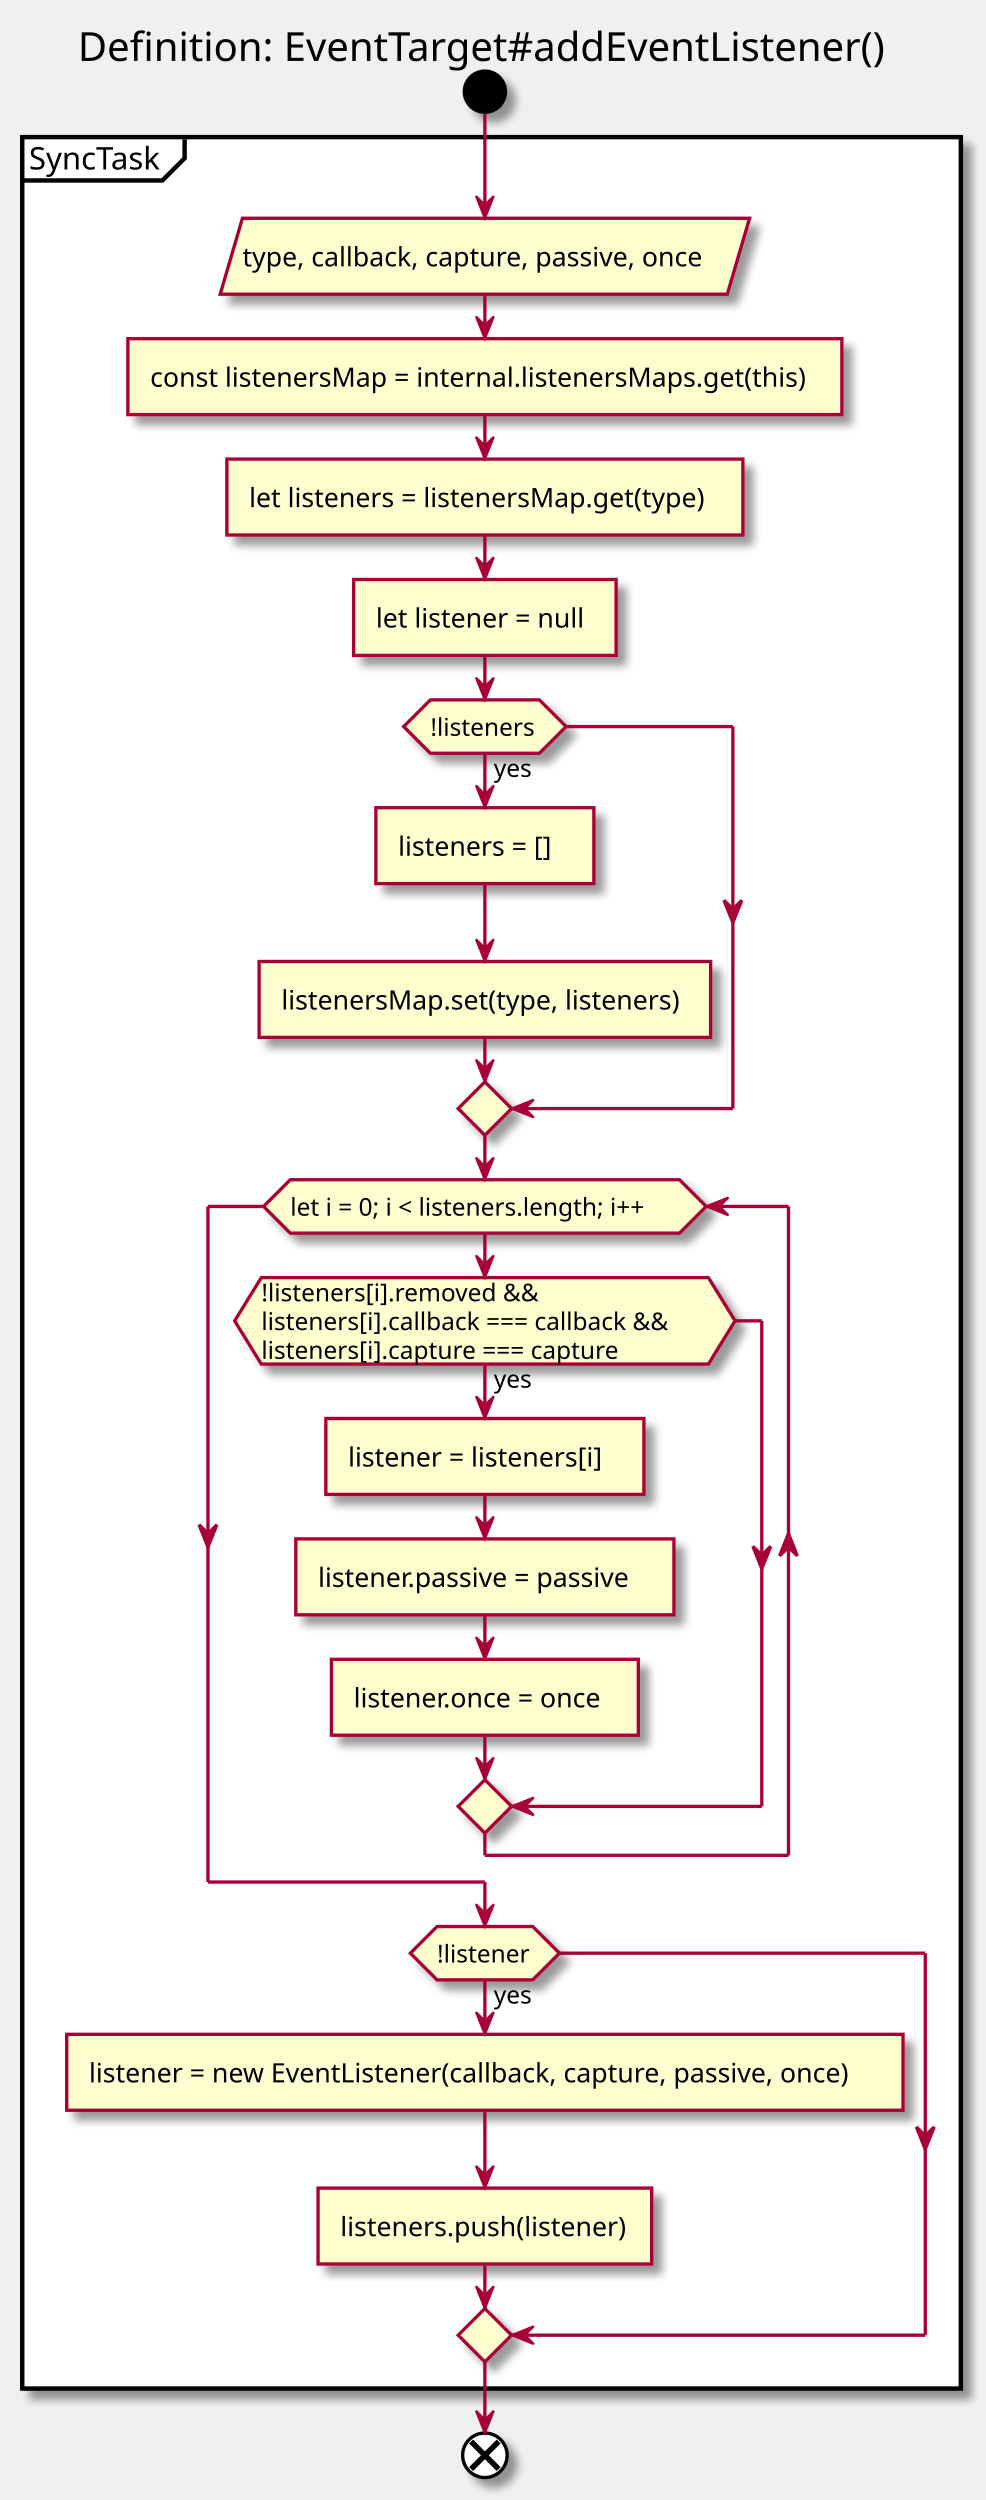
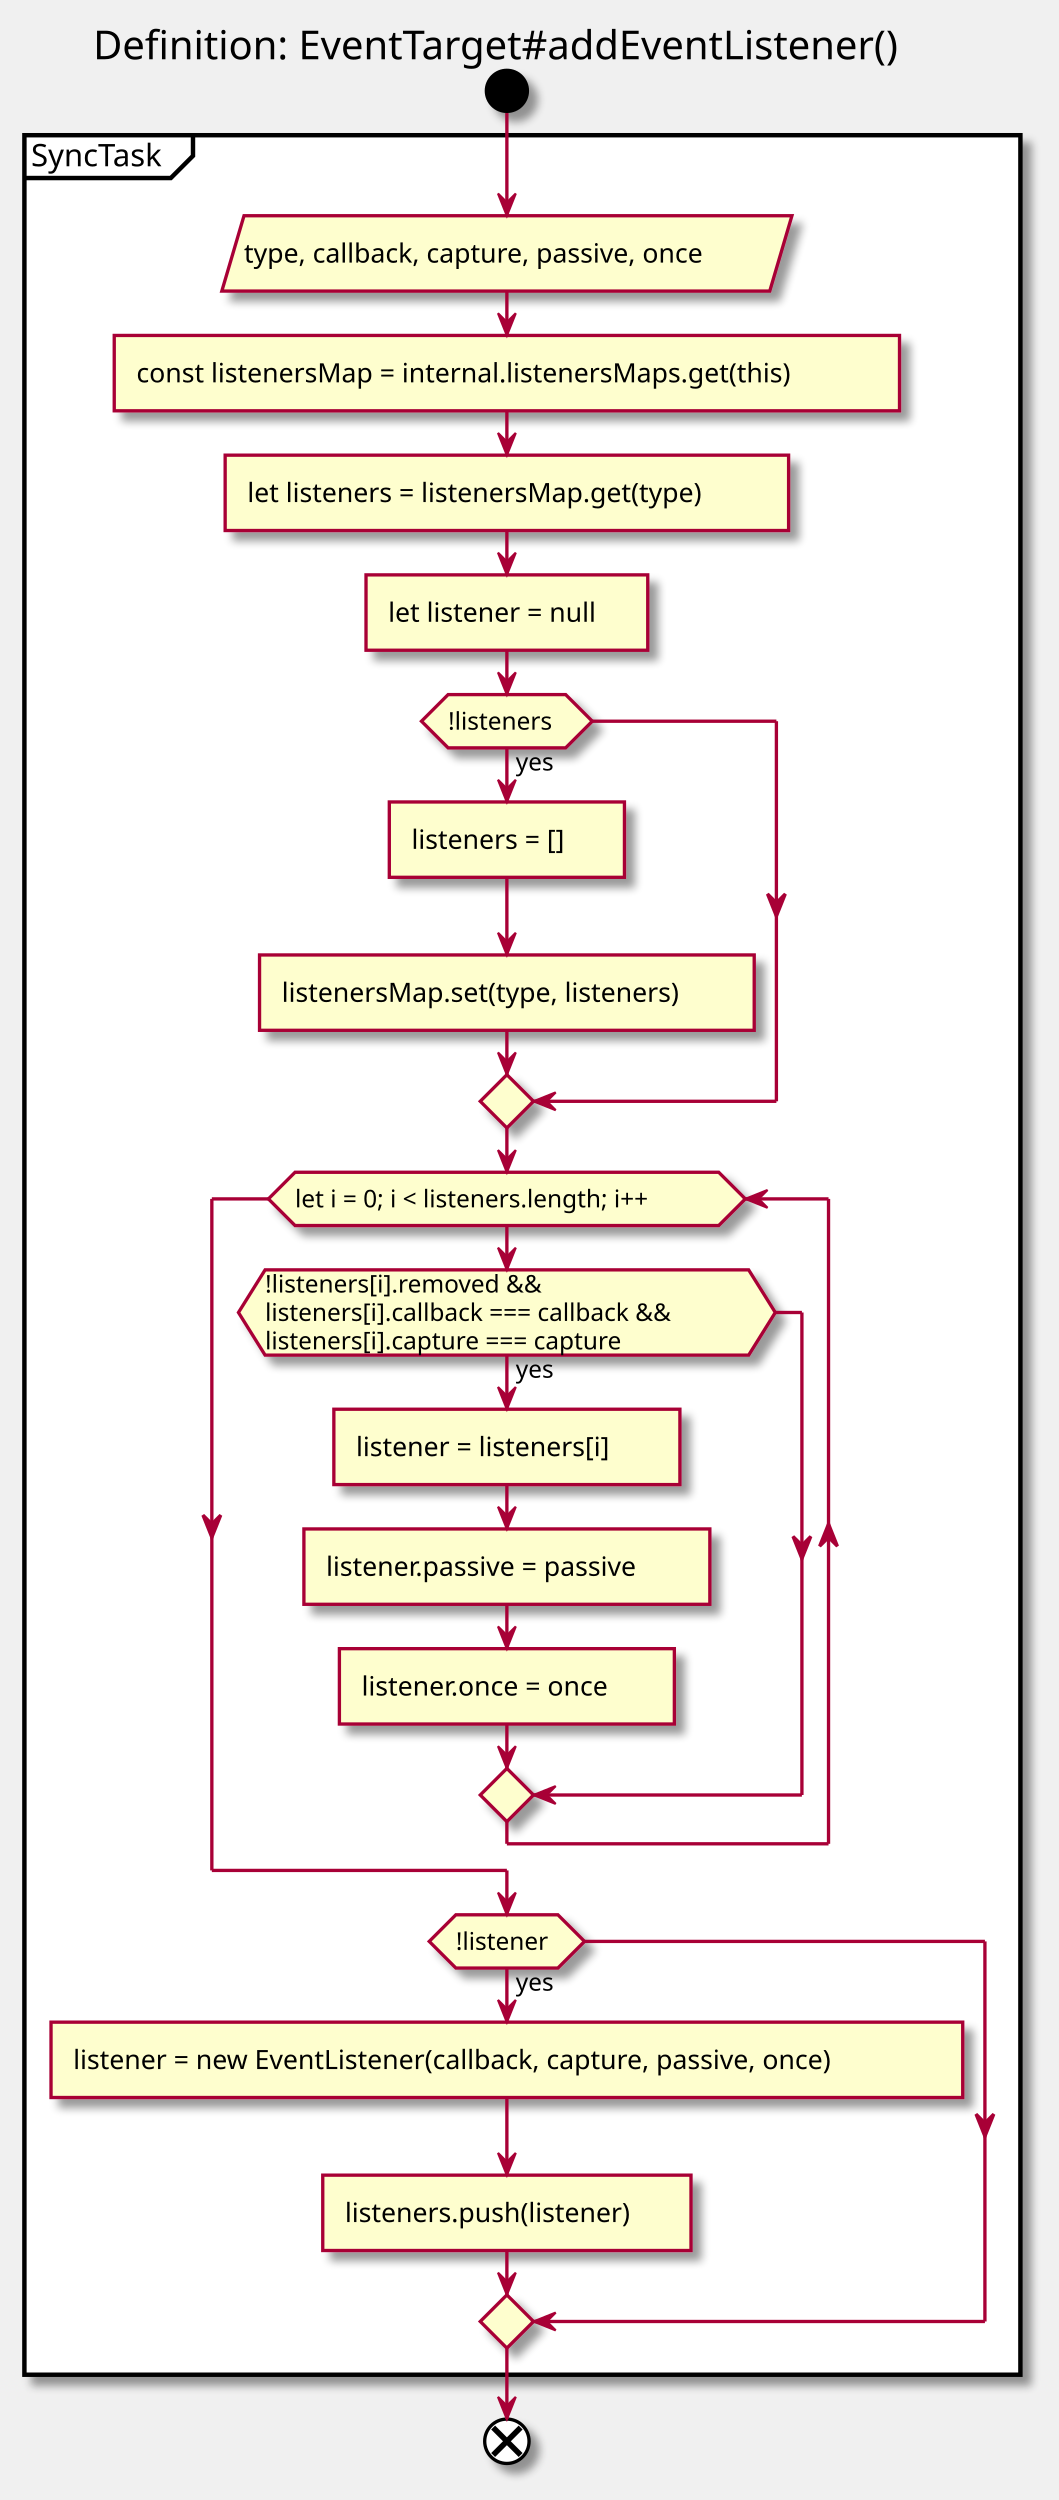
- <svg xmlns="http://www.w3.org/2000/svg" contentScriptType="application/ecmascript" contentStyleType="text/css" height="1124px" preserveAspectRatio="none" style="width:443px;height:1124px;" version="1.1" viewBox="0 0 443 1124" width="443px" zoomAndPan="magnify">
+ <svg xmlns="http://www.w3.org/2000/svg" contentScriptType="application/ecmascript" contentStyleType="text/css" height="1127px" preserveAspectRatio="none" style="width:477px;height:1127px;" version="1.1" viewBox="0 0 477 1127" width="477px" zoomAndPan="magnify">
  <defs>
    <filter height="300%" id="f1iw4u61mz3ce" width="300%" x="-1" y="-1">
      <feGaussianBlur result="blurOut" stdDeviation="2.0" />
      <feColorMatrix in="blurOut" result="blurOut2" type="matrix" values="0 0 0 0 0 0 0 0 0 0 0 0 0 0 0 0 0 0 .4 0" />
      <feOffset dx="4.0" dy="4.0" in="blurOut2" result="blurOut3" />
      <feBlend in="SourceGraphic" in2="blurOut3" mode="normal" />
    </filter>
  </defs>
  <g>
-     <text fill="#000000" font-family="sans-serif" font-size="18" lengthAdjust="spacingAndGlyphs" textLength="371" x="35" y="27.402">Definition: EventTarget#addEventListener()</text>
-     <ellipse cx="218" cy="41.199" fill="#000000" filter="url(#f1iw4u61mz3ce)" rx="10" ry="10" style="stroke: none; stroke-width: 1.0;" />
-     <rect fill="#FFFFFF" filter="url(#f1iw4u61mz3ce)" height="1012.247" style="stroke: #000000; stroke-width: 2.0;" width="422" x="10" y="61.652" />
-     <path d="M83,62.652 L83,71.141 L73,81.141 L10,81.141 " fill="none" style="stroke: #000000; stroke-width: 2.0;" />
-     <text fill="#000000" font-family="sans-serif" font-size="14" lengthAdjust="spacingAndGlyphs" textLength="63" x="13" y="76.188">SyncTask</text>
-     <polygon fill="#FEFECE" filter="url(#f1iw4u61mz3ce)" points="109,98.141,337,98.141,327,132.273,99,132.273" style="stroke: #A80036; stroke-width: 1.5;" />
-     <text fill="#000000" font-family="sans-serif" font-size="12" lengthAdjust="spacingAndGlyphs" textLength="218" x="109" y="119.742">type, callback, capture, passive, once</text>
-     <rect fill="#FEFECE" filter="url(#f1iw4u61mz3ce)" height="34.133" style="stroke: #A80036; stroke-width: 1.5;" width="321" x="57.5" y="152.273" />
-     <text fill="#000000" font-family="sans-serif" font-size="12" lengthAdjust="spacingAndGlyphs" textLength="301" x="67.5" y="173.875">const listenersMap = internal.listenersMaps.get(this)</text>
-     <rect fill="#FEFECE" filter="url(#f1iw4u61mz3ce)" height="34.133" style="stroke: #A80036; stroke-width: 1.5;" width="232" x="102" y="206.406" />
-     <text fill="#000000" font-family="sans-serif" font-size="12" lengthAdjust="spacingAndGlyphs" textLength="212" x="112" y="228.008">let listeners = listenersMap.get(type)</text>
-     <rect fill="#FEFECE" filter="url(#f1iw4u61mz3ce)" height="34.133" style="stroke: #A80036; stroke-width: 1.5;" width="118" x="159" y="260.539" />
-     <text fill="#000000" font-family="sans-serif" font-size="12" lengthAdjust="spacingAndGlyphs" textLength="98" x="169" y="282.141">let listener = null</text>
-     <rect fill="#FEFECE" filter="url(#f1iw4u61mz3ce)" height="34.133" style="stroke: #A80036; stroke-width: 1.5;" width="98" x="169" y="363.149" />
-     <text fill="#000000" font-family="sans-serif" font-size="12" lengthAdjust="spacingAndGlyphs" textLength="74" x="179" y="384.751">listeners = []</text>
-     <rect fill="#FEFECE" filter="url(#f1iw4u61mz3ce)" height="34.133" style="stroke: #A80036; stroke-width: 1.5;" width="203" x="116.5" y="432.282" />
-     <text fill="#000000" font-family="sans-serif" font-size="12" lengthAdjust="spacingAndGlyphs" textLength="183" x="126.5" y="453.884">listenersMap.set(type, listeners)</text>
-     <polygon fill="#FEFECE" filter="url(#f1iw4u61mz3ce)" points="193.5,314.672,242.5,314.672,254.5,326.672,242.5,338.672,193.5,338.672,181.5,326.672,193.5,314.672" style="stroke: #A80036; stroke-width: 1.5;" />
-     <text fill="#000000" font-family="sans-serif" font-size="11" lengthAdjust="spacingAndGlyphs" textLength="18" x="222" y="349.307">yes</text>
-     <text fill="#000000" font-family="sans-serif" font-size="11" lengthAdjust="spacingAndGlyphs" textLength="49" x="193.5" y="330.829">!listeners</text>
-     <polygon fill="#FEFECE" filter="url(#f1iw4u61mz3ce)" points="218,486.415,230,498.415,218,510.415,206,498.415,218,486.415" style="stroke: #A80036; stroke-width: 1.5;" />
-     <rect fill="#FEFECE" filter="url(#f1iw4u61mz3ce)" height="34.133" style="stroke: #A80036; stroke-width: 1.5;" width="143" x="146.5" y="637.758" />
-     <text fill="#000000" font-family="sans-serif" font-size="12" lengthAdjust="spacingAndGlyphs" textLength="119" x="156.5" y="659.359">listener = listeners[i]</text>
-     <rect fill="#FEFECE" filter="url(#f1iw4u61mz3ce)" height="34.133" style="stroke: #A80036; stroke-width: 1.5;" width="170" x="133" y="691.891" />
-     <text fill="#000000" font-family="sans-serif" font-size="12" lengthAdjust="spacingAndGlyphs" textLength="150" x="143" y="713.492">listener.passive = passive</text>
-     <rect fill="#FEFECE" filter="url(#f1iw4u61mz3ce)" height="34.133" style="stroke: #A80036; stroke-width: 1.5;" width="138" x="149" y="746.023" />
-     <text fill="#000000" font-family="sans-serif" font-size="12" lengthAdjust="spacingAndGlyphs" textLength="118" x="159" y="767.625">listener.once = once</text>
-     <polygon fill="#FEFECE" filter="url(#f1iw4u61mz3ce)" points="117.5,574.415,318.5,574.415,330.5,593.848,318.5,613.28,117.5,613.28,105.5,593.848,117.5,574.415" style="stroke: #A80036; stroke-width: 1.5;" />
-     <text fill="#000000" font-family="sans-serif" font-size="11" lengthAdjust="spacingAndGlyphs" textLength="18" x="222" y="623.915">yes</text>
-     <text fill="#000000" font-family="sans-serif" font-size="11" lengthAdjust="spacingAndGlyphs" textLength="129" x="117.5" y="585.05">!listeners[i].removed &amp;&amp;</text>
-     <text fill="#000000" font-family="sans-serif" font-size="11" lengthAdjust="spacingAndGlyphs" textLength="198" x="117.5" y="598.005">listeners[i].callback === callback &amp;&amp;</text>
-     <text fill="#000000" font-family="sans-serif" font-size="11" lengthAdjust="spacingAndGlyphs" textLength="175" x="117.5" y="610.96">listeners[i].capture === capture</text>
-     <polygon fill="#FEFECE" filter="url(#f1iw4u61mz3ce)" points="218,800.156,230,812.156,218,824.156,206,812.156,218,800.156" style="stroke: #A80036; stroke-width: 1.5;" />
-     <polygon fill="#FEFECE" filter="url(#f1iw4u61mz3ce)" points="130.5,530.415,305.5,530.415,317.5,542.415,305.5,554.415,130.5,554.415,118.5,542.415,130.5,530.415" style="stroke: #A80036; stroke-width: 1.5;" />
-     <text fill="#000000" font-family="sans-serif" font-size="11" lengthAdjust="spacingAndGlyphs" textLength="175" x="130.5" y="546.572">let i = 0; i &lt; listeners.length; i++</text>
-     <rect fill="#FEFECE" filter="url(#f1iw4u61mz3ce)" height="34.133" style="stroke: #A80036; stroke-width: 1.5;" width="376" x="30" y="914.634" />
-     <text fill="#000000" font-family="sans-serif" font-size="12" lengthAdjust="spacingAndGlyphs" textLength="356" x="40" y="936.235">listener = new EventListener(callback, capture, passive, once)</text>
-     <rect fill="#FEFECE" filter="url(#f1iw4u61mz3ce)" height="34.133" style="stroke: #A80036; stroke-width: 1.5;" width="150" x="143" y="983.767" />
-     <text fill="#000000" font-family="sans-serif" font-size="12" lengthAdjust="spacingAndGlyphs" textLength="130" x="153" y="1005.368">listeners.push(listener)</text>
-     <polygon fill="#FEFECE" filter="url(#f1iw4u61mz3ce)" points="196.5,866.156,239.5,866.156,251.5,878.156,239.5,890.156,196.5,890.156,184.5,878.156,196.5,866.156" style="stroke: #A80036; stroke-width: 1.5;" />
-     <text fill="#000000" font-family="sans-serif" font-size="11" lengthAdjust="spacingAndGlyphs" textLength="18" x="222" y="900.791">yes</text>
-     <text fill="#000000" font-family="sans-serif" font-size="11" lengthAdjust="spacingAndGlyphs" textLength="43" x="196.5" y="882.313">!listener</text>
-     <polygon fill="#FEFECE" filter="url(#f1iw4u61mz3ce)" points="218,1037.899,230,1049.899,218,1061.899,206,1049.899,218,1037.899" style="stroke: #A80036; stroke-width: 1.5;" />
-     <ellipse cx="218" cy="1103.899" fill="#FFFFFF" filter="url(#f1iw4u61mz3ce)" rx="10" ry="10" style="stroke: #000000; stroke-width: 1.5;" />
-     <line style="stroke: #000000; stroke-width: 2.5;" x1="211.813" x2="224.187" y1="1097.712" y2="1110.087" />
-     <line style="stroke: #000000; stroke-width: 2.5;" x1="224.187" x2="211.813" y1="1097.712" y2="1110.087" />
-     <line style="stroke: #A80036; stroke-width: 1.5;" x1="218" x2="218" y1="132.273" y2="152.273" />
-     <polygon fill="#A80036" points="214,142.273,218,152.273,222,142.273,218,146.273" style="stroke: #A80036; stroke-width: 1.0;" />
-     <line style="stroke: #A80036; stroke-width: 1.5;" x1="218" x2="218" y1="186.406" y2="206.406" />
-     <polygon fill="#A80036" points="214,196.406,218,206.406,222,196.406,218,200.406" style="stroke: #A80036; stroke-width: 1.0;" />
-     <line style="stroke: #A80036; stroke-width: 1.5;" x1="218" x2="218" y1="240.539" y2="260.539" />
-     <polygon fill="#A80036" points="214,250.539,218,260.539,222,250.539,218,254.539" style="stroke: #A80036; stroke-width: 1.0;" />
-     <line style="stroke: #A80036; stroke-width: 1.5;" x1="218" x2="218" y1="397.282" y2="432.282" />
-     <polygon fill="#A80036" points="214,422.282,218,432.282,222,422.282,218,426.282" style="stroke: #A80036; stroke-width: 1.0;" />
-     <line style="stroke: #A80036; stroke-width: 1.5;" x1="218" x2="218" y1="338.672" y2="363.149" />
-     <polygon fill="#A80036" points="214,353.149,218,363.149,222,353.149,218,357.149" style="stroke: #A80036; stroke-width: 1.0;" />
-     <line style="stroke: #A80036; stroke-width: 1.5;" x1="254.5" x2="329.5" y1="326.672" y2="326.672" />
-     <polygon fill="#A80036" points="325.5,404.782,329.5,414.782,333.5,404.782,329.5,408.782" style="stroke: #A80036; stroke-width: 1.5;" />
-     <line style="stroke: #A80036; stroke-width: 1.5;" x1="329.5" x2="329.5" y1="326.672" y2="498.415" />
-     <line style="stroke: #A80036; stroke-width: 1.5;" x1="329.5" x2="230" y1="498.415" y2="498.415" />
-     <polygon fill="#A80036" points="240,494.415,230,498.415,240,502.415,236,498.415" style="stroke: #A80036; stroke-width: 1.0;" />
-     <line style="stroke: #A80036; stroke-width: 1.5;" x1="218" x2="218" y1="466.415" y2="486.415" />
-     <polygon fill="#A80036" points="214,476.415,218,486.415,222,476.415,218,480.415" style="stroke: #A80036; stroke-width: 1.0;" />
-     <line style="stroke: #A80036; stroke-width: 1.5;" x1="218" x2="218" y1="294.672" y2="314.672" />
-     <polygon fill="#A80036" points="214,304.672,218,314.672,222,304.672,218,308.672" style="stroke: #A80036; stroke-width: 1.0;" />
-     <line style="stroke: #A80036; stroke-width: 1.5;" x1="218" x2="218" y1="671.891" y2="691.891" />
-     <polygon fill="#A80036" points="214,681.891,218,691.891,222,681.891,218,685.891" style="stroke: #A80036; stroke-width: 1.0;" />
-     <line style="stroke: #A80036; stroke-width: 1.5;" x1="218" x2="218" y1="726.023" y2="746.023" />
-     <polygon fill="#A80036" points="214,736.023,218,746.023,222,736.023,218,740.023" style="stroke: #A80036; stroke-width: 1.0;" />
-     <line style="stroke: #A80036; stroke-width: 1.5;" x1="218" x2="218" y1="613.28" y2="637.758" />
-     <polygon fill="#A80036" points="214,627.758,218,637.758,222,627.758,218,631.758" style="stroke: #A80036; stroke-width: 1.0;" />
-     <line style="stroke: #A80036; stroke-width: 1.5;" x1="330.5" x2="342.5" y1="593.848" y2="593.848" />
-     <polygon fill="#A80036" points="338.5,695.241,342.5,705.241,346.5,695.241,342.5,699.241" style="stroke: #A80036; stroke-width: 1.5;" />
-     <line style="stroke: #A80036; stroke-width: 1.5;" x1="342.5" x2="342.5" y1="593.848" y2="812.156" />
-     <line style="stroke: #A80036; stroke-width: 1.5;" x1="342.5" x2="230" y1="812.156" y2="812.156" />
-     <polygon fill="#A80036" points="240,808.156,230,812.156,240,816.156,236,812.156" style="stroke: #A80036; stroke-width: 1.0;" />
-     <line style="stroke: #A80036; stroke-width: 1.5;" x1="218" x2="218" y1="780.156" y2="800.156" />
-     <polygon fill="#A80036" points="214,790.156,218,800.156,222,790.156,218,794.156" style="stroke: #A80036; stroke-width: 1.0;" />
-     <line style="stroke: #A80036; stroke-width: 1.5;" x1="218" x2="218" y1="554.415" y2="574.415" />
-     <polygon fill="#A80036" points="214,564.415,218,574.415,222,564.415,218,568.415" style="stroke: #A80036; stroke-width: 1.0;" />
-     <line style="stroke: #A80036; stroke-width: 1.5;" x1="218" x2="218" y1="824.156" y2="834.156" />
-     <line style="stroke: #A80036; stroke-width: 1.5;" x1="218" x2="354.5" y1="834.156" y2="834.156" />
-     <polygon fill="#A80036" points="350.5,699.524,354.5,689.524,358.5,699.524,354.5,695.524" style="stroke: #A80036; stroke-width: 1.5;" />
-     <line style="stroke: #A80036; stroke-width: 1.5;" x1="354.5" x2="354.5" y1="542.415" y2="834.156" />
-     <line style="stroke: #A80036; stroke-width: 1.5;" x1="354.5" x2="317.5" y1="542.415" y2="542.415" />
-     <polygon fill="#A80036" points="327.5,538.415,317.5,542.415,327.5,546.415,323.5,542.415" style="stroke: #A80036; stroke-width: 1.0;" />
-     <line style="stroke: #A80036; stroke-width: 1.5;" x1="118.5" x2="93.5" y1="542.415" y2="542.415" />
-     <polygon fill="#A80036" points="89.5,685.524,93.5,695.524,97.5,685.524,93.5,689.524" style="stroke: #A80036; stroke-width: 1.5;" />
-     <line style="stroke: #A80036; stroke-width: 1.5;" x1="93.5" x2="93.5" y1="542.415" y2="846.156" />
-     <line style="stroke: #A80036; stroke-width: 1.5;" x1="93.5" x2="218" y1="846.156" y2="846.156" />
-     <line style="stroke: #A80036; stroke-width: 1.5;" x1="218" x2="218" y1="846.156" y2="866.156" />
-     <polygon fill="#A80036" points="214,856.156,218,866.156,222,856.156,218,860.156" style="stroke: #A80036; stroke-width: 1.0;" />
-     <line style="stroke: #A80036; stroke-width: 1.5;" x1="218" x2="218" y1="510.415" y2="530.415" />
-     <polygon fill="#A80036" points="214,520.415,218,530.415,222,520.415,218,524.415" style="stroke: #A80036; stroke-width: 1.0;" />
-     <line style="stroke: #A80036; stroke-width: 1.5;" x1="218" x2="218" y1="948.767" y2="983.767" />
-     <polygon fill="#A80036" points="214,973.767,218,983.767,222,973.767,218,977.767" style="stroke: #A80036; stroke-width: 1.0;" />
-     <line style="stroke: #A80036; stroke-width: 1.5;" x1="218" x2="218" y1="890.156" y2="914.634" />
-     <polygon fill="#A80036" points="214,904.634,218,914.634,222,904.634,218,908.634" style="stroke: #A80036; stroke-width: 1.0;" />
-     <line style="stroke: #A80036; stroke-width: 1.5;" x1="251.5" x2="416" y1="878.156" y2="878.156" />
-     <polygon fill="#A80036" points="412,956.267,416,966.267,420,956.267,416,960.267" style="stroke: #A80036; stroke-width: 1.5;" />
-     <line style="stroke: #A80036; stroke-width: 1.5;" x1="416" x2="416" y1="878.156" y2="1049.899" />
-     <line style="stroke: #A80036; stroke-width: 1.5;" x1="416" x2="230" y1="1049.899" y2="1049.899" />
-     <polygon fill="#A80036" points="240,1045.899,230,1049.899,240,1053.899,236,1049.899" style="stroke: #A80036; stroke-width: 1.0;" />
-     <line style="stroke: #A80036; stroke-width: 1.5;" x1="218" x2="218" y1="1017.899" y2="1037.899" />
-     <polygon fill="#A80036" points="214,1027.899,218,1037.899,222,1027.899,218,1031.899" style="stroke: #A80036; stroke-width: 1.0;" />
-     <line style="stroke: #A80036; stroke-width: 1.5;" x1="218" x2="218" y1="51.199" y2="98.141" />
-     <polygon fill="#A80036" points="214,88.141,218,98.141,222,88.141,218,92.141" style="stroke: #A80036; stroke-width: 1.0;" />
-     <line style="stroke: #A80036; stroke-width: 1.5;" x1="218" x2="218" y1="1061.899" y2="1093.899" />
-     <polygon fill="#A80036" points="214,1083.899,218,1093.899,222,1083.899,218,1087.899" style="stroke: #A80036; stroke-width: 1.0;" />
+     <text fill="#000000" font-family="sans-serif" font-size="18" lengthAdjust="spacing" textLength="391" x="42" y="26.708">Definition: EventTarget#addEventListener()</text>
+     <ellipse cx="228.5" cy="40.953" fill="#000000" filter="url(#f1iw4u61mz3ce)" rx="10" ry="10" style="stroke:none;stroke-width:1.0;" />
+     <rect fill="#FFFFFF" filter="url(#f1iw4u61mz3ce)" height="1009.574" style="stroke:#000000;stroke-width:2.0;" width="449" x="11" y="60.953" />
+     <path d="M87,60.953 L87,70.25 L77,80.25 L11,80.25 " fill="none" style="stroke:#000000;stroke-width:2.0;" />
+     <text fill="#000000" font-family="sans-serif" font-size="14" lengthAdjust="spacing" textLength="66" x="14" y="74.948">SyncTask</text>
+     <polygon fill="#FEFECE" filter="url(#f1iw4u61mz3ce)" points="110,97.25,357,97.25,347,131.219,100,131.219" style="stroke:#A80036;stroke-width:1.5;" />
+     <text fill="#000000" font-family="sans-serif" font-size="12" lengthAdjust="spacing" textLength="237" x="110" y="118.389">type, callback, capture, passive, once</text>
+     <rect fill="#FEFECE" filter="url(#f1iw4u61mz3ce)" height="33.969" style="stroke:#A80036;stroke-width:1.5;" width="354" x="51.5" y="151.219" />
+     <text fill="#000000" font-family="sans-serif" font-size="12" lengthAdjust="spacing" textLength="334" x="61.5" y="172.357">const listenersMap = internal.listenersMaps.get(this)</text>
+     <rect fill="#FEFECE" filter="url(#f1iw4u61mz3ce)" height="33.969" style="stroke:#A80036;stroke-width:1.5;" width="254" x="101.5" y="205.188" />
+     <text fill="#000000" font-family="sans-serif" font-size="12" lengthAdjust="spacing" textLength="234" x="111.5" y="226.326">let listeners = listenersMap.get(type)</text>
+     <rect fill="#FEFECE" filter="url(#f1iw4u61mz3ce)" height="33.969" style="stroke:#A80036;stroke-width:1.5;" width="127" x="165" y="259.156" />
+     <text fill="#000000" font-family="sans-serif" font-size="12" lengthAdjust="spacing" textLength="107" x="175" y="280.295">let listener = null</text>
+     <rect fill="#FEFECE" filter="url(#f1iw4u61mz3ce)" height="33.969" style="stroke:#A80036;stroke-width:1.5;" width="106" x="175.5" y="361.527" />
+     <text fill="#000000" font-family="sans-serif" font-size="12" lengthAdjust="spacing" textLength="82" x="185.5" y="382.666">listeners = []</text>
+     <rect fill="#FEFECE" filter="url(#f1iw4u61mz3ce)" height="33.969" style="stroke:#A80036;stroke-width:1.5;" width="223" x="117" y="430.496" />
+     <text fill="#000000" font-family="sans-serif" font-size="12" lengthAdjust="spacing" textLength="203" x="127" y="451.635">listenersMap.set(type, listeners)</text>
+     <polygon fill="#FEFECE" filter="url(#f1iw4u61mz3ce)" points="202,313.125,255,313.125,267,325.125,255,337.125,202,337.125,190,325.125,202,313.125" style="stroke:#A80036;stroke-width:1.5;" />
+     <text fill="#000000" font-family="sans-serif" font-size="11" lengthAdjust="spacing" textLength="20" x="232.5" y="347.335">yes</text>
+     <text fill="#000000" font-family="sans-serif" font-size="11" lengthAdjust="spacing" textLength="53" x="202" y="328.933">!listeners</text>
+     <polygon fill="#FEFECE" filter="url(#f1iw4u61mz3ce)" points="228.5,484.465,240.5,496.465,228.5,508.465,216.5,496.465,228.5,484.465" style="stroke:#A80036;stroke-width:1.5;" />
+     <rect fill="#FEFECE" filter="url(#f1iw4u61mz3ce)" height="33.969" style="stroke:#A80036;stroke-width:1.5;" width="156" x="150.5" y="635.281" />
+     <text fill="#000000" font-family="sans-serif" font-size="12" lengthAdjust="spacing" textLength="132" x="160.5" y="656.42">listener = listeners[i]</text>
+     <rect fill="#FEFECE" filter="url(#f1iw4u61mz3ce)" height="33.969" style="stroke:#A80036;stroke-width:1.5;" width="183" x="137" y="689.25" />
+     <text fill="#000000" font-family="sans-serif" font-size="12" lengthAdjust="spacing" textLength="163" x="147" y="710.389">listener.passive = passive</text>
+     <rect fill="#FEFECE" filter="url(#f1iw4u61mz3ce)" height="33.969" style="stroke:#A80036;stroke-width:1.5;" width="151" x="153" y="743.219" />
+     <text fill="#000000" font-family="sans-serif" font-size="12" lengthAdjust="spacing" textLength="131" x="163" y="764.357">listener.once = once</text>
+     <polygon fill="#FEFECE" filter="url(#f1iw4u61mz3ce)" points="119.5,572.465,337.5,572.465,349.5,591.672,337.5,610.879,119.5,610.879,107.5,591.672,119.5,572.465" style="stroke:#A80036;stroke-width:1.5;" />
+     <text fill="#000000" font-family="sans-serif" font-size="11" lengthAdjust="spacing" textLength="20" x="232.5" y="621.089">yes</text>
+     <text fill="#000000" font-family="sans-serif" font-size="11" lengthAdjust="spacing" textLength="142" x="119.5" y="582.675">!listeners[i].removed &amp;&amp;</text>
+     <text fill="#000000" font-family="sans-serif" font-size="11" lengthAdjust="spacing" textLength="214" x="119.5" y="595.48">listeners[i].callback === callback &amp;&amp;</text>
+     <text fill="#000000" font-family="sans-serif" font-size="11" lengthAdjust="spacing" textLength="186" x="119.5" y="608.285">listeners[i].capture === capture</text>
+     <polygon fill="#FEFECE" filter="url(#f1iw4u61mz3ce)" points="228.5,797.188,240.5,809.188,228.5,821.188,216.5,809.188,228.5,797.188" style="stroke:#A80036;stroke-width:1.5;" />
+     <polygon fill="#FEFECE" filter="url(#f1iw4u61mz3ce)" points="133,528.465,324,528.465,336,540.465,324,552.465,133,552.465,121,540.465,133,528.465" style="stroke:#A80036;stroke-width:1.5;" />
+     <text fill="#000000" font-family="sans-serif" font-size="11" lengthAdjust="spacing" textLength="191" x="133" y="544.273">let i = 0; i &lt; listeners.length; i++</text>
+     <rect fill="#FEFECE" filter="url(#f1iw4u61mz3ce)" height="33.969" style="stroke:#A80036;stroke-width:1.5;" width="411" x="23" y="911.59" />
+     <text fill="#000000" font-family="sans-serif" font-size="12" lengthAdjust="spacing" textLength="391" x="33" y="932.729">listener = new EventListener(callback, capture, passive, once)</text>
+     <rect fill="#FEFECE" filter="url(#f1iw4u61mz3ce)" height="33.969" style="stroke:#A80036;stroke-width:1.5;" width="166" x="145.5" y="980.559" />
+     <text fill="#000000" font-family="sans-serif" font-size="12" lengthAdjust="spacing" textLength="146" x="155.5" y="1001.697">listeners.push(listener)</text>
+     <polygon fill="#FEFECE" filter="url(#f1iw4u61mz3ce)" points="205.5,863.188,251.5,863.188,263.5,875.188,251.5,887.188,205.5,887.188,193.5,875.188,205.5,863.188" style="stroke:#A80036;stroke-width:1.5;" />
+     <text fill="#000000" font-family="sans-serif" font-size="11" lengthAdjust="spacing" textLength="20" x="232.5" y="897.398">yes</text>
+     <text fill="#000000" font-family="sans-serif" font-size="11" lengthAdjust="spacing" textLength="46" x="205.5" y="878.996">!listener</text>
+     <polygon fill="#FEFECE" filter="url(#f1iw4u61mz3ce)" points="228.5,1034.527,240.5,1046.527,228.5,1058.527,216.5,1046.527,228.5,1034.527" style="stroke:#A80036;stroke-width:1.5;" />
+     <ellipse cx="228.5" cy="1100.527" fill="#FFFFFF" filter="url(#f1iw4u61mz3ce)" rx="10" ry="10" style="stroke:#000000;stroke-width:1.5;" />
+     <line style="stroke:#000000;stroke-width:2.5;" x1="222.313" x2="234.687" y1="1094.34" y2="1106.715" />
+     <line style="stroke:#000000;stroke-width:2.5;" x1="234.687" x2="222.313" y1="1094.34" y2="1106.715" />
+     <line style="stroke:#A80036;stroke-width:1.5;" x1="228.5" x2="228.5" y1="131.219" y2="151.219" />
+     <polygon fill="#A80036" points="224.5,141.219,228.5,151.219,232.5,141.219,228.5,145.219" style="stroke:#A80036;stroke-width:1.0;" />
+     <line style="stroke:#A80036;stroke-width:1.5;" x1="228.5" x2="228.5" y1="185.188" y2="205.188" />
+     <polygon fill="#A80036" points="224.5,195.188,228.5,205.188,232.5,195.188,228.5,199.188" style="stroke:#A80036;stroke-width:1.0;" />
+     <line style="stroke:#A80036;stroke-width:1.5;" x1="228.5" x2="228.5" y1="239.156" y2="259.156" />
+     <polygon fill="#A80036" points="224.5,249.156,228.5,259.156,232.5,249.156,228.5,253.156" style="stroke:#A80036;stroke-width:1.0;" />
+     <line style="stroke:#A80036;stroke-width:1.5;" x1="228.5" x2="228.5" y1="395.496" y2="430.496" />
+     <polygon fill="#A80036" points="224.5,420.496,228.5,430.496,232.5,420.496,228.5,424.496" style="stroke:#A80036;stroke-width:1.0;" />
+     <line style="stroke:#A80036;stroke-width:1.5;" x1="228.5" x2="228.5" y1="337.125" y2="361.527" />
+     <polygon fill="#A80036" points="224.5,351.527,228.5,361.527,232.5,351.527,228.5,355.527" style="stroke:#A80036;stroke-width:1.0;" />
+     <line style="stroke:#A80036;stroke-width:1.5;" x1="267" x2="350" y1="325.125" y2="325.125" />
+     <polygon fill="#A80036" points="346,402.996,350,412.996,354,402.996,350,406.996" style="stroke:#A80036;stroke-width:1.5;" />
+     <line style="stroke:#A80036;stroke-width:1.5;" x1="350" x2="350" y1="325.125" y2="496.465" />
+     <line style="stroke:#A80036;stroke-width:1.5;" x1="350" x2="240.5" y1="496.465" y2="496.465" />
+     <polygon fill="#A80036" points="250.5,492.465,240.5,496.465,250.5,500.465,246.5,496.465" style="stroke:#A80036;stroke-width:1.0;" />
+     <line style="stroke:#A80036;stroke-width:1.5;" x1="228.5" x2="228.5" y1="464.465" y2="484.465" />
+     <polygon fill="#A80036" points="224.5,474.465,228.5,484.465,232.5,474.465,228.5,478.465" style="stroke:#A80036;stroke-width:1.0;" />
+     <line style="stroke:#A80036;stroke-width:1.5;" x1="228.5" x2="228.5" y1="293.125" y2="313.125" />
+     <polygon fill="#A80036" points="224.5,303.125,228.5,313.125,232.5,303.125,228.5,307.125" style="stroke:#A80036;stroke-width:1.0;" />
+     <line style="stroke:#A80036;stroke-width:1.5;" x1="228.5" x2="228.5" y1="669.25" y2="689.25" />
+     <polygon fill="#A80036" points="224.5,679.25,228.5,689.25,232.5,679.25,228.5,683.25" style="stroke:#A80036;stroke-width:1.0;" />
+     <line style="stroke:#A80036;stroke-width:1.5;" x1="228.5" x2="228.5" y1="723.219" y2="743.219" />
+     <polygon fill="#A80036" points="224.5,733.219,228.5,743.219,232.5,733.219,228.5,737.219" style="stroke:#A80036;stroke-width:1.0;" />
+     <line style="stroke:#A80036;stroke-width:1.5;" x1="228.5" x2="228.5" y1="610.879" y2="635.281" />
+     <polygon fill="#A80036" points="224.5,625.281,228.5,635.281,232.5,625.281,228.5,629.281" style="stroke:#A80036;stroke-width:1.0;" />
+     <line style="stroke:#A80036;stroke-width:1.5;" x1="349.5" x2="361.5" y1="591.672" y2="591.672" />
+     <polygon fill="#A80036" points="357.5,692.631,361.5,702.631,365.5,692.631,361.5,696.631" style="stroke:#A80036;stroke-width:1.5;" />
+     <line style="stroke:#A80036;stroke-width:1.5;" x1="361.5" x2="361.5" y1="591.672" y2="809.188" />
+     <line style="stroke:#A80036;stroke-width:1.5;" x1="361.5" x2="240.5" y1="809.188" y2="809.188" />
+     <polygon fill="#A80036" points="250.5,805.188,240.5,809.188,250.5,813.188,246.5,809.188" style="stroke:#A80036;stroke-width:1.0;" />
+     <line style="stroke:#A80036;stroke-width:1.5;" x1="228.5" x2="228.5" y1="777.188" y2="797.188" />
+     <polygon fill="#A80036" points="224.5,787.188,228.5,797.188,232.5,787.188,228.5,791.188" style="stroke:#A80036;stroke-width:1.0;" />
+     <line style="stroke:#A80036;stroke-width:1.5;" x1="228.5" x2="228.5" y1="552.465" y2="572.465" />
+     <polygon fill="#A80036" points="224.5,562.465,228.5,572.465,232.5,562.465,228.5,566.465" style="stroke:#A80036;stroke-width:1.0;" />
+     <line style="stroke:#A80036;stroke-width:1.5;" x1="228.5" x2="228.5" y1="821.188" y2="831.188" />
+     <line style="stroke:#A80036;stroke-width:1.5;" x1="228.5" x2="373.5" y1="831.188" y2="831.188" />
+     <polygon fill="#A80036" points="369.5,697.027,373.5,687.027,377.5,697.027,373.5,693.027" style="stroke:#A80036;stroke-width:1.5;" />
+     <line style="stroke:#A80036;stroke-width:1.5;" x1="373.5" x2="373.5" y1="540.465" y2="831.188" />
+     <line style="stroke:#A80036;stroke-width:1.5;" x1="373.5" x2="336" y1="540.465" y2="540.465" />
+     <polygon fill="#A80036" points="346,536.465,336,540.465,346,544.465,342,540.465" style="stroke:#A80036;stroke-width:1.0;" />
+     <line style="stroke:#A80036;stroke-width:1.5;" x1="121" x2="95.5" y1="540.465" y2="540.465" />
+     <polygon fill="#A80036" points="91.5,683.027,95.5,693.027,99.5,683.027,95.5,687.027" style="stroke:#A80036;stroke-width:1.5;" />
+     <line style="stroke:#A80036;stroke-width:1.5;" x1="95.5" x2="95.5" y1="540.465" y2="843.188" />
+     <line style="stroke:#A80036;stroke-width:1.5;" x1="95.5" x2="228.5" y1="843.188" y2="843.188" />
+     <line style="stroke:#A80036;stroke-width:1.5;" x1="228.5" x2="228.5" y1="843.188" y2="863.188" />
+     <polygon fill="#A80036" points="224.5,853.188,228.5,863.188,232.5,853.188,228.5,857.188" style="stroke:#A80036;stroke-width:1.0;" />
+     <line style="stroke:#A80036;stroke-width:1.5;" x1="228.5" x2="228.5" y1="508.465" y2="528.465" />
+     <polygon fill="#A80036" points="224.5,518.465,228.5,528.465,232.5,518.465,228.5,522.465" style="stroke:#A80036;stroke-width:1.0;" />
+     <line style="stroke:#A80036;stroke-width:1.5;" x1="228.5" x2="228.5" y1="945.559" y2="980.559" />
+     <polygon fill="#A80036" points="224.5,970.559,228.5,980.559,232.5,970.559,228.5,974.559" style="stroke:#A80036;stroke-width:1.0;" />
+     <line style="stroke:#A80036;stroke-width:1.5;" x1="228.5" x2="228.5" y1="887.188" y2="911.59" />
+     <polygon fill="#A80036" points="224.5,901.59,228.5,911.59,232.5,901.59,228.5,905.59" style="stroke:#A80036;stroke-width:1.0;" />
+     <line style="stroke:#A80036;stroke-width:1.5;" x1="263.5" x2="444" y1="875.188" y2="875.188" />
+     <polygon fill="#A80036" points="440,953.059,444,963.059,448,953.059,444,957.059" style="stroke:#A80036;stroke-width:1.5;" />
+     <line style="stroke:#A80036;stroke-width:1.5;" x1="444" x2="444" y1="875.188" y2="1046.527" />
+     <line style="stroke:#A80036;stroke-width:1.5;" x1="444" x2="240.5" y1="1046.527" y2="1046.527" />
+     <polygon fill="#A80036" points="250.5,1042.527,240.5,1046.527,250.5,1050.527,246.5,1046.527" style="stroke:#A80036;stroke-width:1.0;" />
+     <line style="stroke:#A80036;stroke-width:1.5;" x1="228.5" x2="228.5" y1="1014.527" y2="1034.527" />
+     <polygon fill="#A80036" points="224.5,1024.527,228.5,1034.527,232.5,1024.527,228.5,1028.527" style="stroke:#A80036;stroke-width:1.0;" />
+     <line style="stroke:#A80036;stroke-width:1.5;" x1="228.5" x2="228.5" y1="50.953" y2="97.25" />
+     <polygon fill="#A80036" points="224.5,87.25,228.5,97.25,232.5,87.25,228.5,91.25" style="stroke:#A80036;stroke-width:1.0;" />
+     <line style="stroke:#A80036;stroke-width:1.5;" x1="228.5" x2="228.5" y1="1058.527" y2="1090.527" />
+     <polygon fill="#A80036" points="224.5,1080.527,228.5,1090.527,232.5,1080.527,228.5,1084.527" style="stroke:#A80036;stroke-width:1.0;" />
  </g>
</svg>
